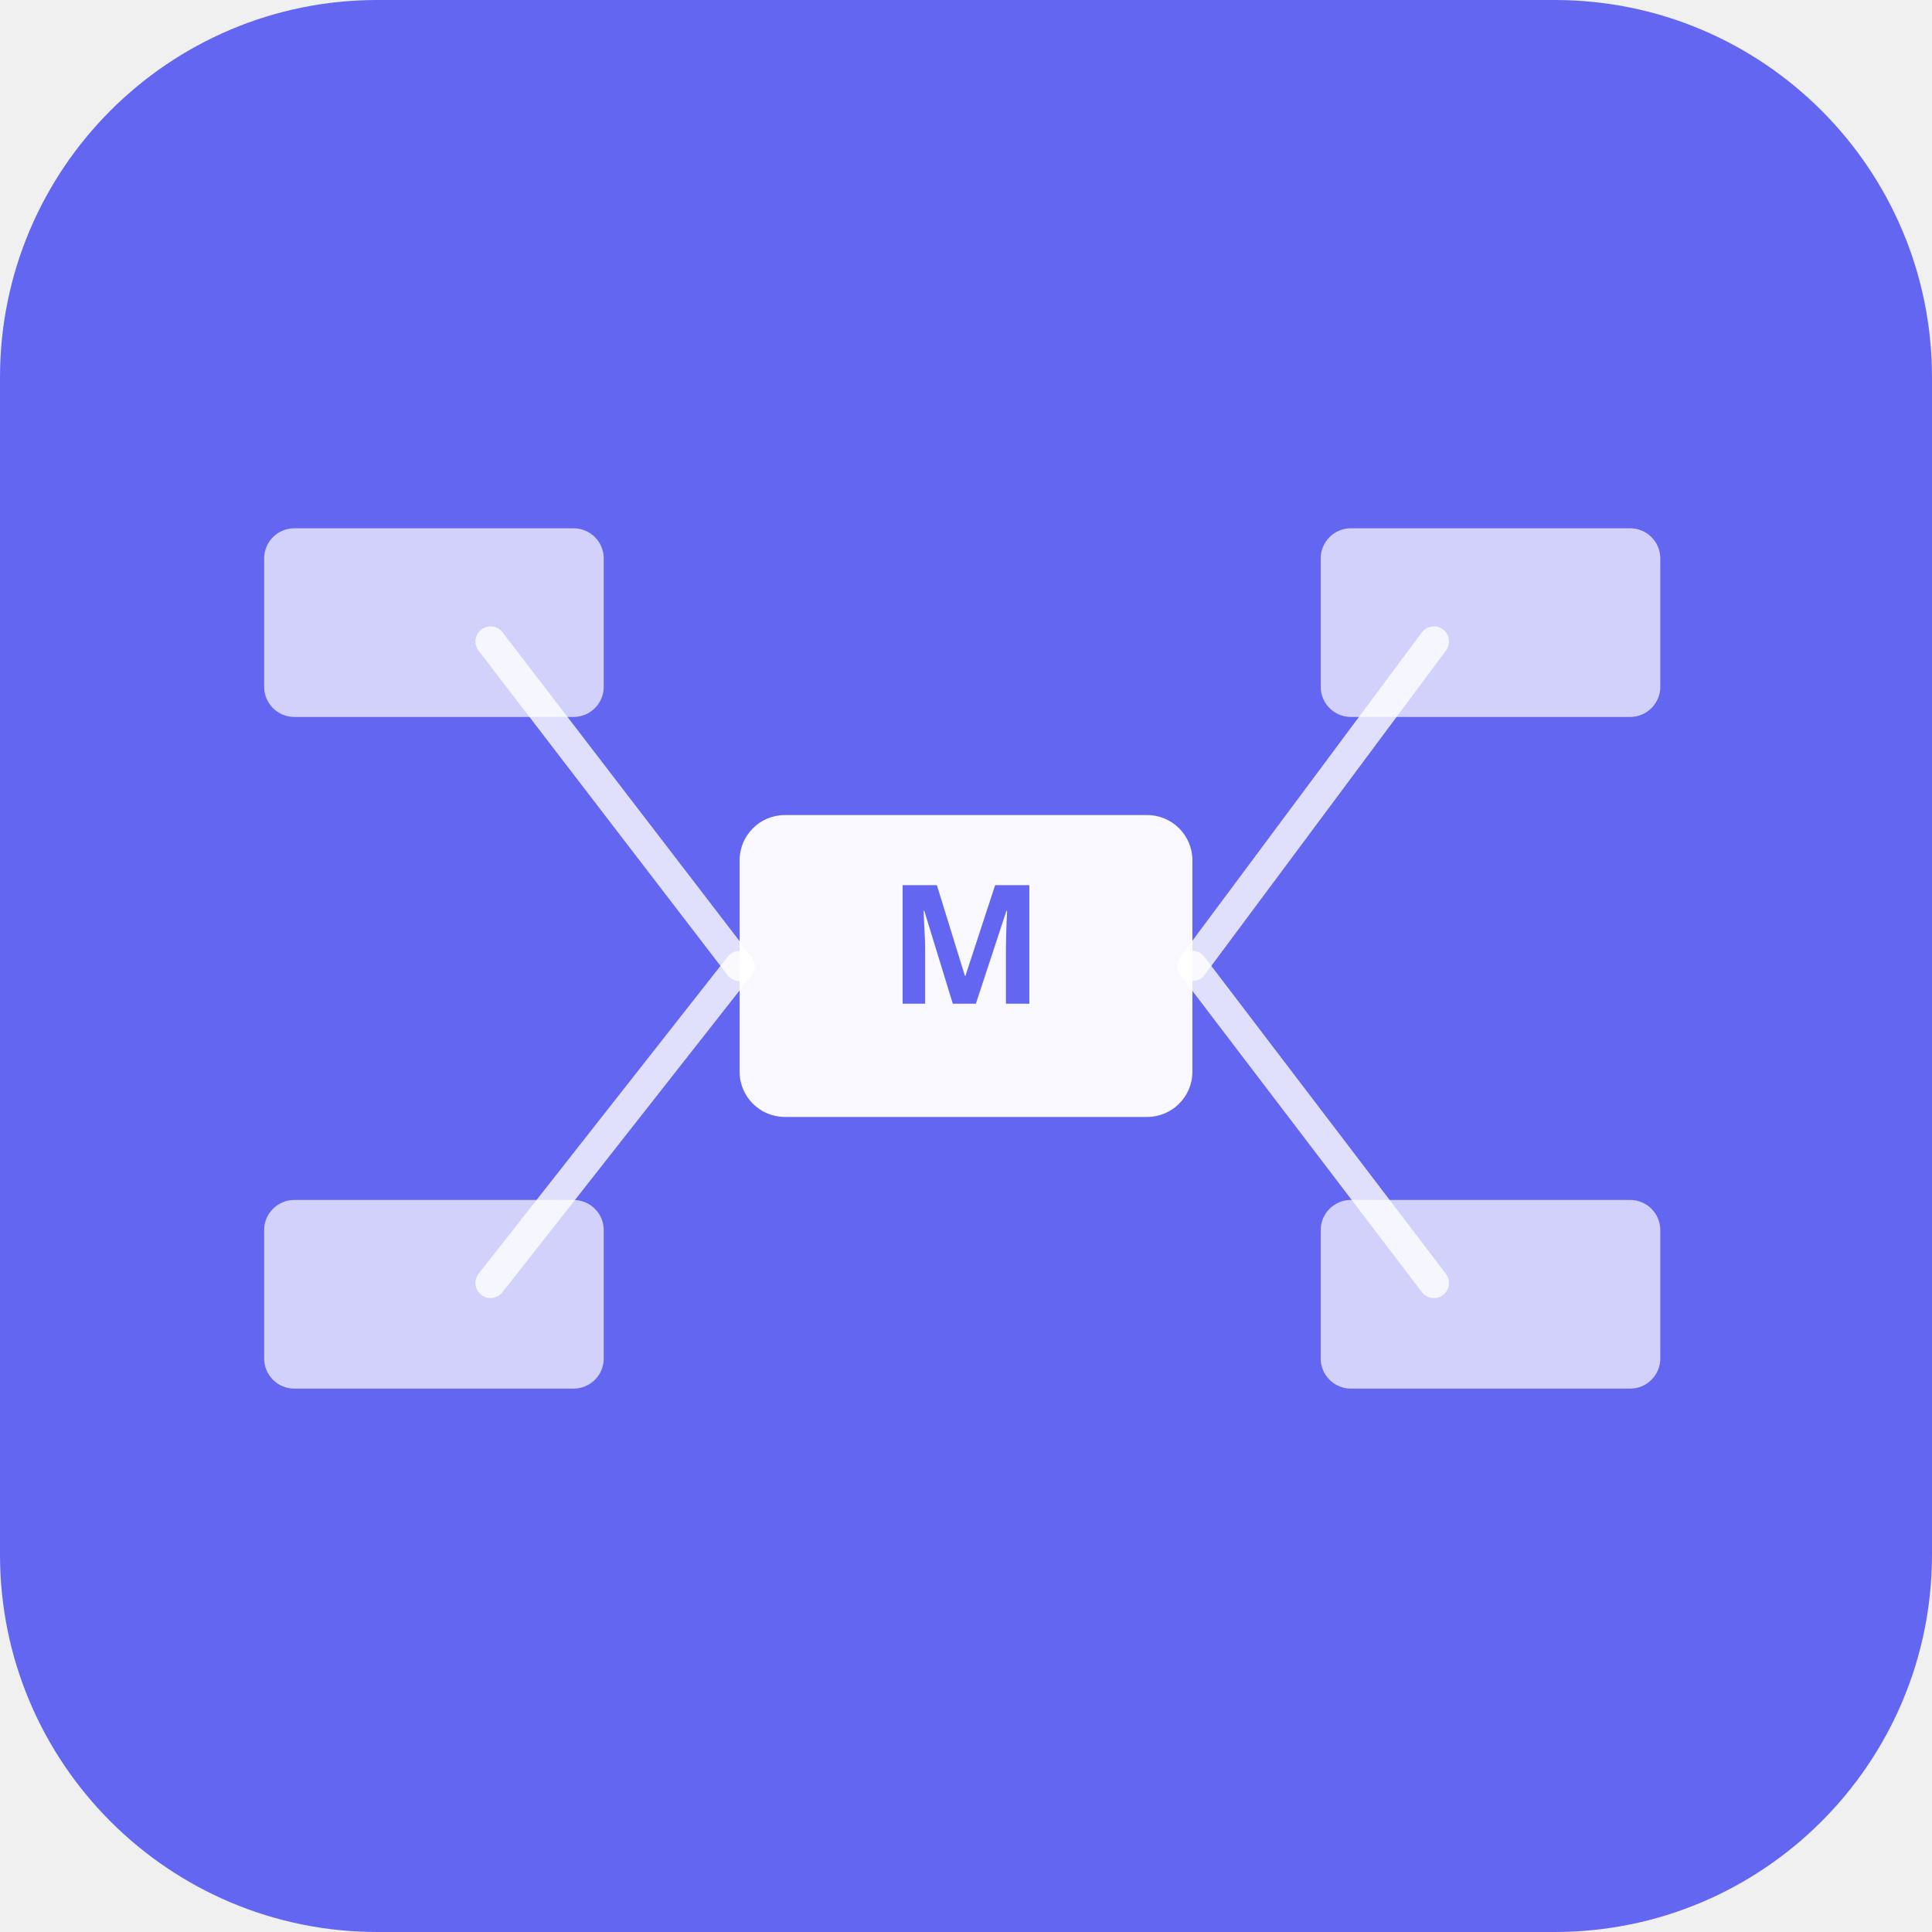
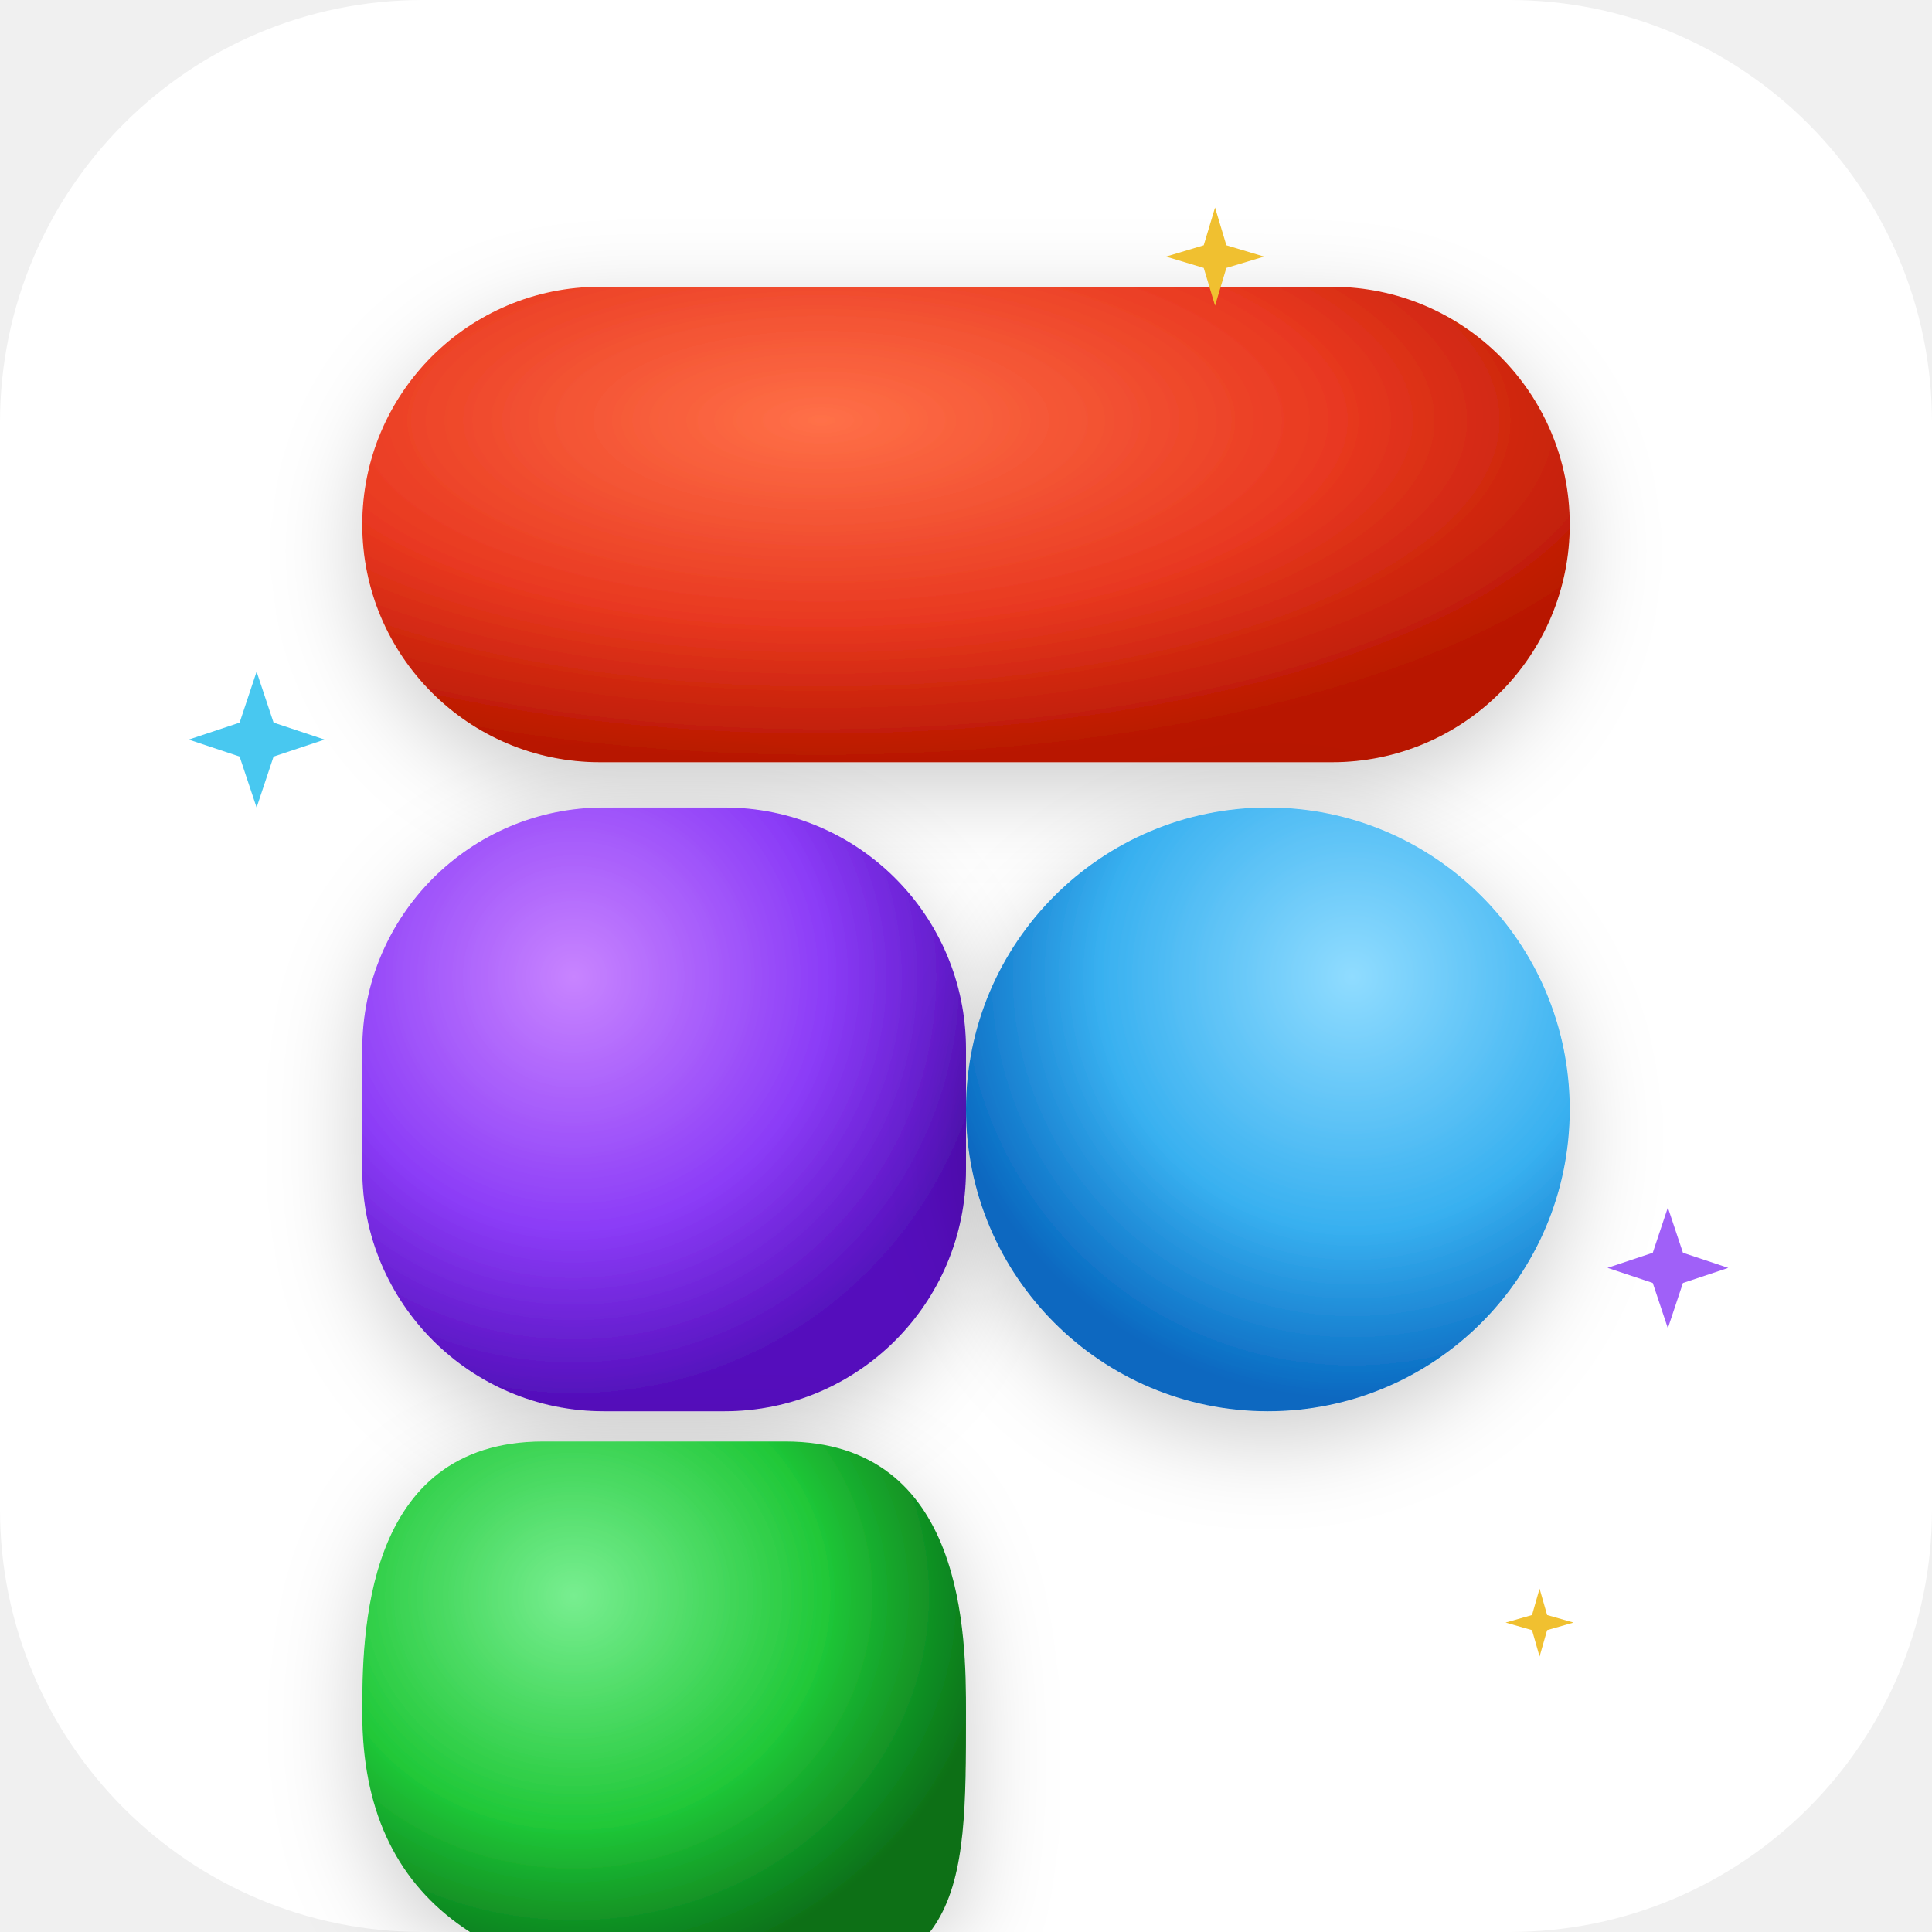
<svg xmlns="http://www.w3.org/2000/svg" viewBox="0 0 512 512">
-   <rect width="512" height="512" rx="100" fill="#6366f1" />
-   <rect x="196" y="216" width="120" height="80" rx="12" fill="white" opacity="0.95" />
-   <line x1="196" y1="256" x2="130" y2="170" stroke="white" stroke-width="8" stroke-linecap="round" opacity="0.8" />
-   <rect x="70" y="140" width="90" height="50" rx="8" fill="white" opacity="0.7" />
-   <line x1="316" y1="256" x2="380" y2="170" stroke="white" stroke-width="8" stroke-linecap="round" opacity="0.8" />
-   <rect x="350" y="140" width="90" height="50" rx="8" fill="white" opacity="0.7" />
-   <line x1="196" y1="256" x2="130" y2="340" stroke="white" stroke-width="8" stroke-linecap="round" opacity="0.8" />
-   <rect x="70" y="318" width="90" height="50" rx="8" fill="white" opacity="0.7" />
-   <line x1="316" y1="256" x2="380" y2="340" stroke="white" stroke-width="8" stroke-linecap="round" opacity="0.8" />
-   <rect x="350" y="318" width="90" height="50" rx="8" fill="white" opacity="0.7" />
-   <text x="256" y="266" text-anchor="middle" font-family="system-ui" font-size="44" font-weight="700" fill="#6366f1">M</text>
+   <defs>
+     <radialGradient id="gR" cx="38%" cy="28%" r="72%">
+       <stop offset="0%" stop-color="#ff7048" />
+       <stop offset="60%" stop-color="#e83820" />
+       <stop offset="100%" stop-color="#b81800" />
+     </radialGradient>
+     <radialGradient id="gP" cx="35%" cy="28%" r="70%">
+       <stop offset="0%" stop-color="#c884ff" />
+       <stop offset="60%" stop-color="#8b3cf7" />
+       <stop offset="100%" stop-color="#5410bc" />
+     </radialGradient>
+     <radialGradient id="gB" cx="64%" cy="28%" r="70%">
+       <stop offset="0%" stop-color="#90dcff" />
+       <stop offset="60%" stop-color="#38b0f0" />
+       <stop offset="100%" stop-color="#0868c0" />
+     </radialGradient>
+     <radialGradient id="gG" cx="35%" cy="28%" r="70%">
+       <stop offset="0%" stop-color="#78ee90" />
+       <stop offset="60%" stop-color="#20c838" />
+       <stop offset="100%" stop-color="#087018" />
+     </radialGradient>
+     <linearGradient id="gM" x1="0%" y1="0%" x2="0%" y2="100%">
+       <stop offset="0%" stop-color="#d8e2ea" />
+       <stop offset="50%" stop-color="#a8b8c4" />
+       <stop offset="100%" stop-color="#6c7e8e" />
+     </linearGradient>
+     <filter id="sh" x="-30%" y="-30%" width="160%" height="160%">
+       <feDropShadow dx="0" dy="7" stdDeviation="12" flood-color="rgba(0,0,0,0.20)" />
+     </filter>
+   </defs>
+   <rect width="512" height="512" rx="112" fill="#ffffff" />
+   <rect x="96" y="76" width="320" height="126" rx="63" fill="url(#gR)" filter="url(#sh)" />
+   <rect x="96" y="214" width="160" height="160" rx="64" fill="url(#gP)" filter="url(#sh)" />
+   <circle cx="336" cy="294" r="80" fill="url(#gB)" filter="url(#sh)" />
+   <path d="M 144 382 C 96 382 96 434 96 454 C 96 504 130 528 196 528 C 256 528 256 502 256 454 C 256 434 256 382 208 382 Z" fill="url(#gG)" filter="url(#sh)" />
+   <rect x="188" y="520" width="136" height="38" rx="19" fill="url(#gM)" />
+   <ellipse cx="256" cy="558" rx="46" ry="11" fill="#8898a8" opacity="0.45" />
+   <g transform="translate(68,196)">
+     <path d="M0,-18 L4.5,-4.5 L18,0 L4.5,4.5 L0,18 L-4.5,4.5 L-18,0 L-4.5,-4.5 Z" fill="#48c8f0" />
+   </g>
+   <g transform="translate(322,68)">
+     <path d="M0,-13 L3,-3 L13,0 L3,3 L0,13 L-3,3 L-13,0 L-3,-3 Z" fill="#f0c030" />
+   </g>
+   <g transform="translate(442,336)">
+     <path d="M0,-16 L4,-4 L16,0 L4,4 L0,16 L-4,4 L-16,0 L-4,-4 Z" fill="#a060f8" />
+   </g>
+   <g transform="translate(408,430)">
+     <path d="M0,-9 L2,-2 L9,0 L2,2 L0,9 L-2,2 L-9,0 L-2,-2 Z" fill="#f0c030" />
+   </g>
</svg>
